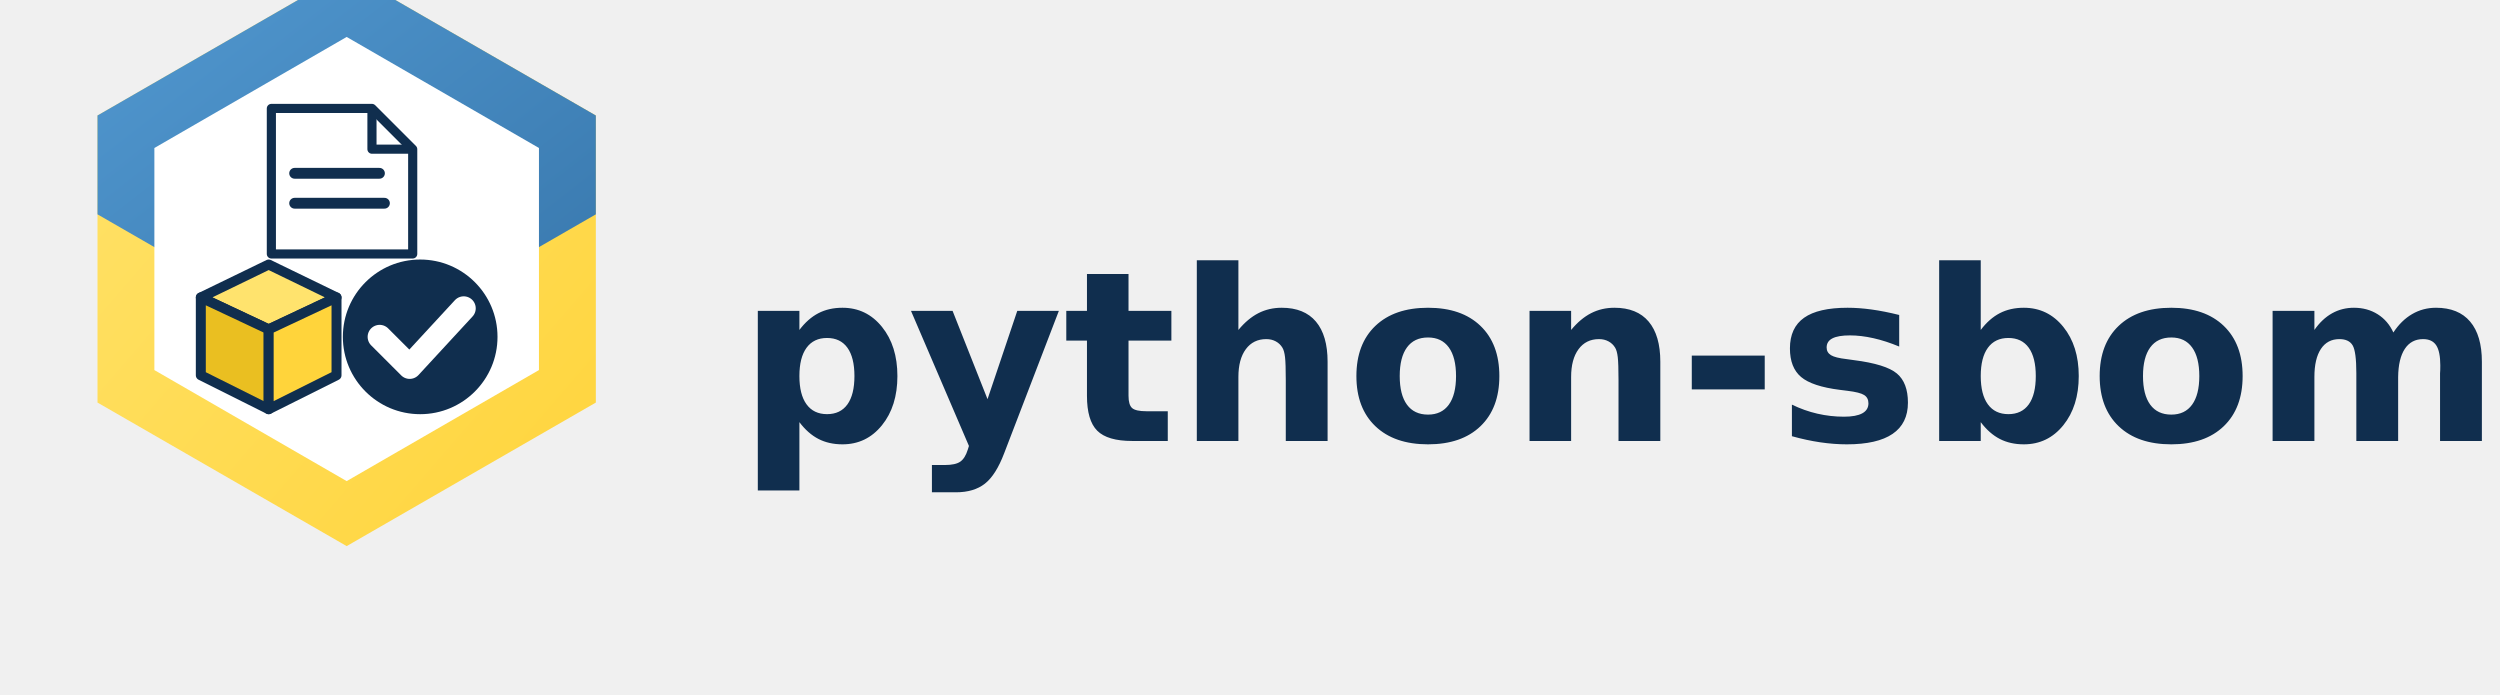
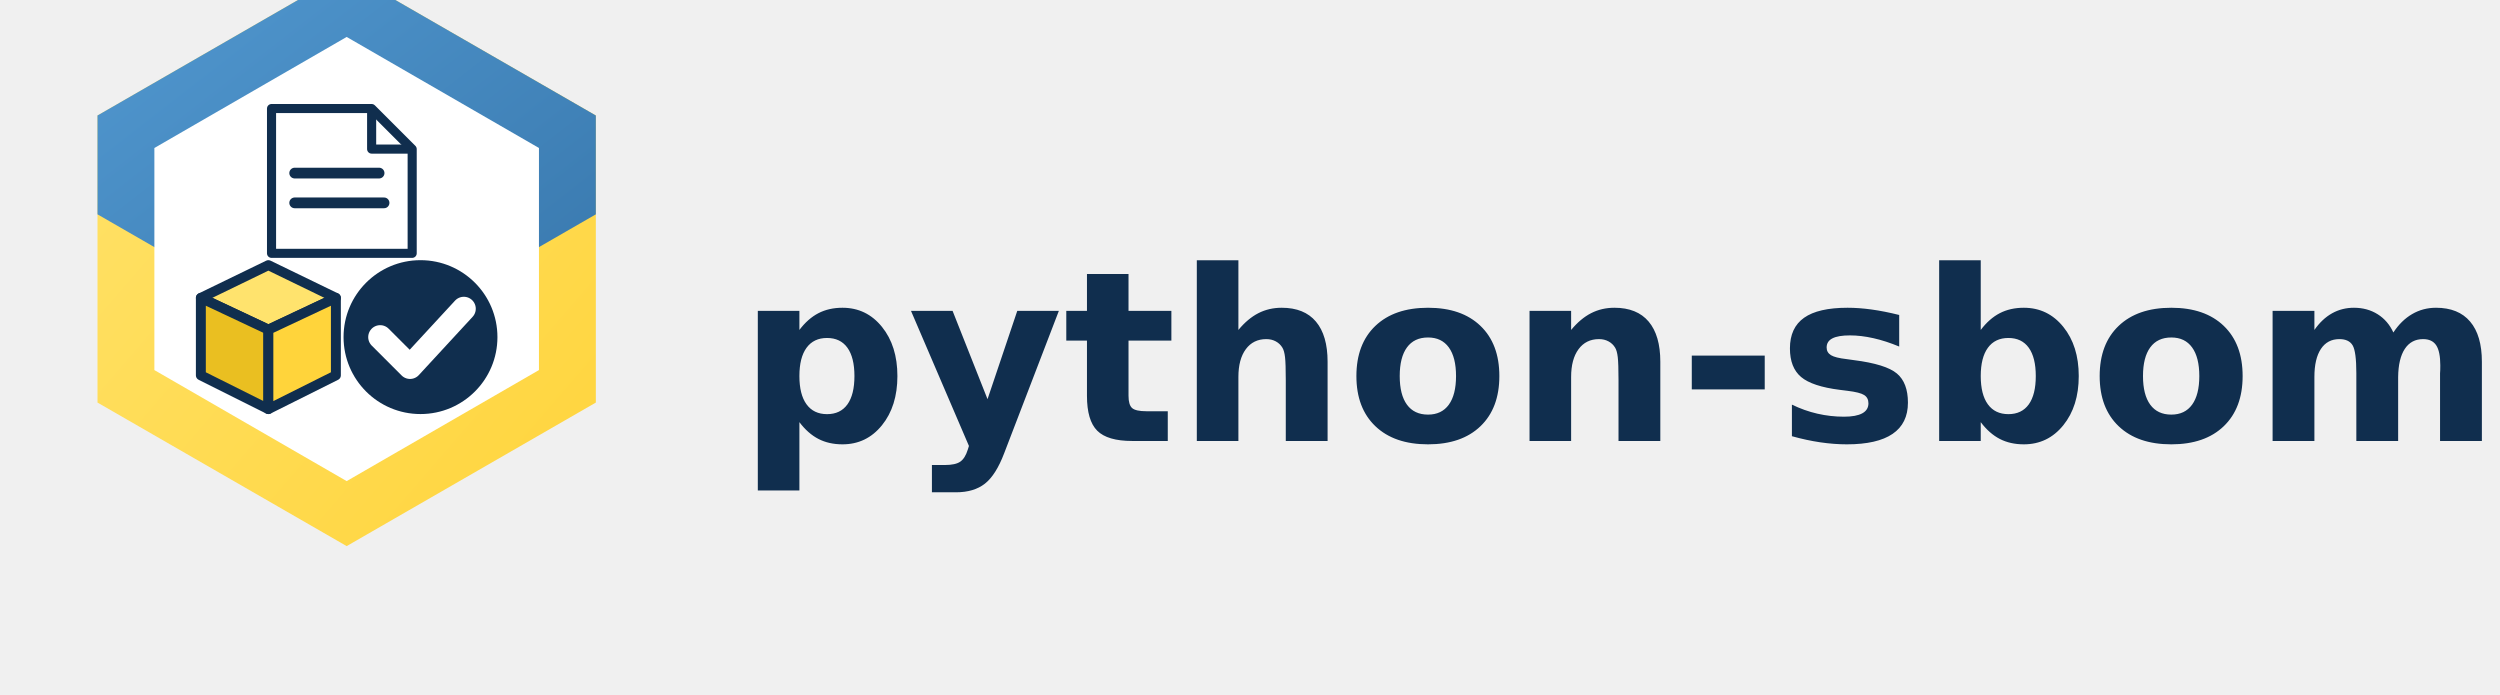
<svg xmlns="http://www.w3.org/2000/svg" viewBox="0 0 1440 400" width="1440" height="400">
  <defs>
    <linearGradient id="blue" x2="1" y2="1">
      <stop stop-color="#5299D1" />
      <stop offset="1" stop-color="#3776AB" />
    </linearGradient>
    <linearGradient id="yellow" x2="1" y2="1">
      <stop stop-color="#FFE36D" />
      <stop offset="1" stop-color="#FFD43B" />
    </linearGradient>
  </defs>
  <g transform="translate(0 -38) scale(.78)">
    <path d="M256 28 440 134 440 346 256 452 72 346 72 134Z" fill="url(#yellow)" />
    <path d="M256 28 440 134 440 207 256 313 72 207 72 134Z" fill="url(#blue)" />
    <path d="M256 76 398 158 398 322 256 404 114 322 114 158Z" fill="#FFFFFF" />
-     <g transform="translate(82.506 55.738) scale(0.61398)">
+     <g transform="translate(83.212 56.174) scale(0.61095)">
      <path d="M192 119H313L362 168V294H192Z" fill="#FFFFFF" stroke="#102E4E" stroke-width="11" stroke-linejoin="round" />
      <path d="M313 119V168H362" fill="none" stroke="#102E4E" stroke-width="11" stroke-linejoin="round" />
      <path d="M220 197H322M220 233H328" stroke="#102E4E" stroke-width="13" stroke-linecap="round" />
    </g>
-     <g transform="translate(50.296 68.688) scale(0.73684)">
+     <g transform="translate(50.809 70.008) scale(0.7332)">
      <path d="M133 271 201 238 269 271 201 303Z" fill="#FFE36D" stroke="#102E4E" stroke-width="10" stroke-linejoin="round" />
      <path d="M133 271V349L201 383V303Z" fill="#EABF21" stroke="#102E4E" stroke-width="10" stroke-linejoin="round" />
      <path d="M269 271V349L201 383V303Z" fill="#FFD43B" stroke="#102E4E" stroke-width="10" stroke-linejoin="round" />
    </g>
-     <g transform="translate(-60.029 -81.713) scale(1.10874)">
+     <g transform="translate(-57.967 -79.651) scale(1.10326)">
      <circle cx="334" cy="342" r="51.5" fill="#102E4E" />
      <path d="m307 342 20 20 36-39" fill="none" stroke="#FFFFFF" stroke-width="16" stroke-linecap="round" stroke-linejoin="round" />
    </g>
  </g>
  <text x="425" y="254" font-family="DejaVu Sans,Arial,sans-serif" font-size="137" font-weight="700" fill="#102E4E">python-sbom</text>
</svg>
